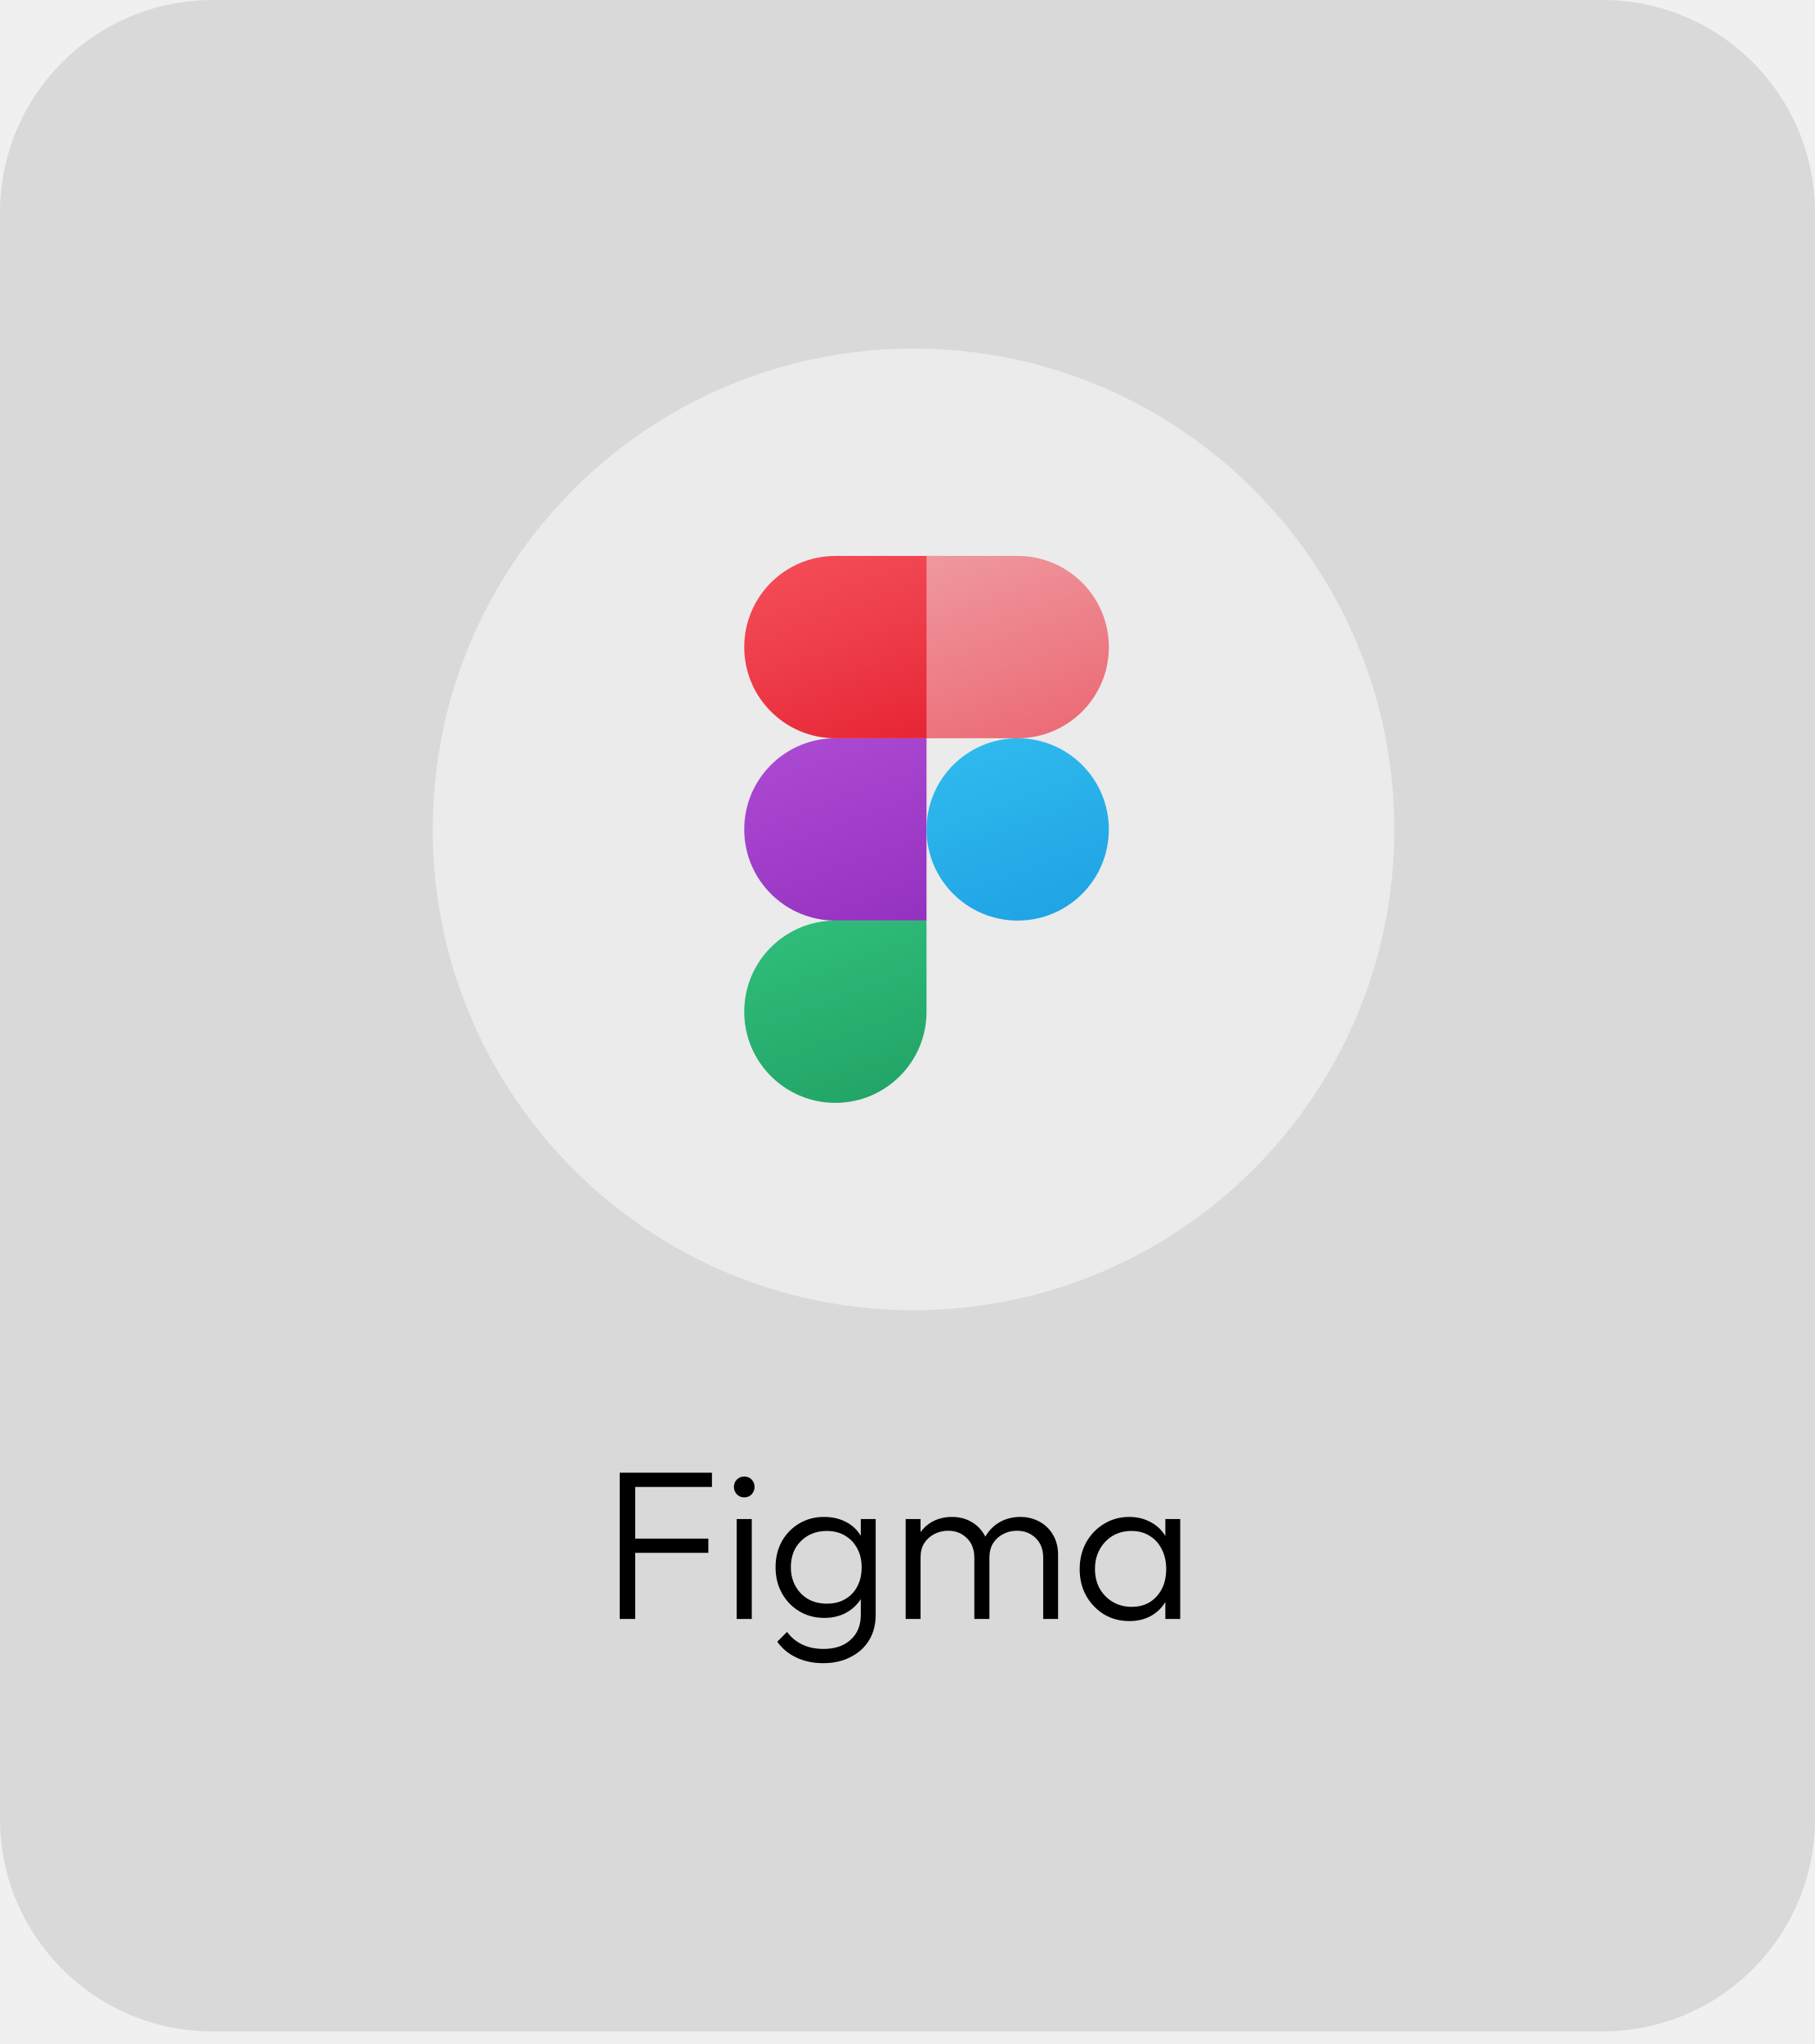
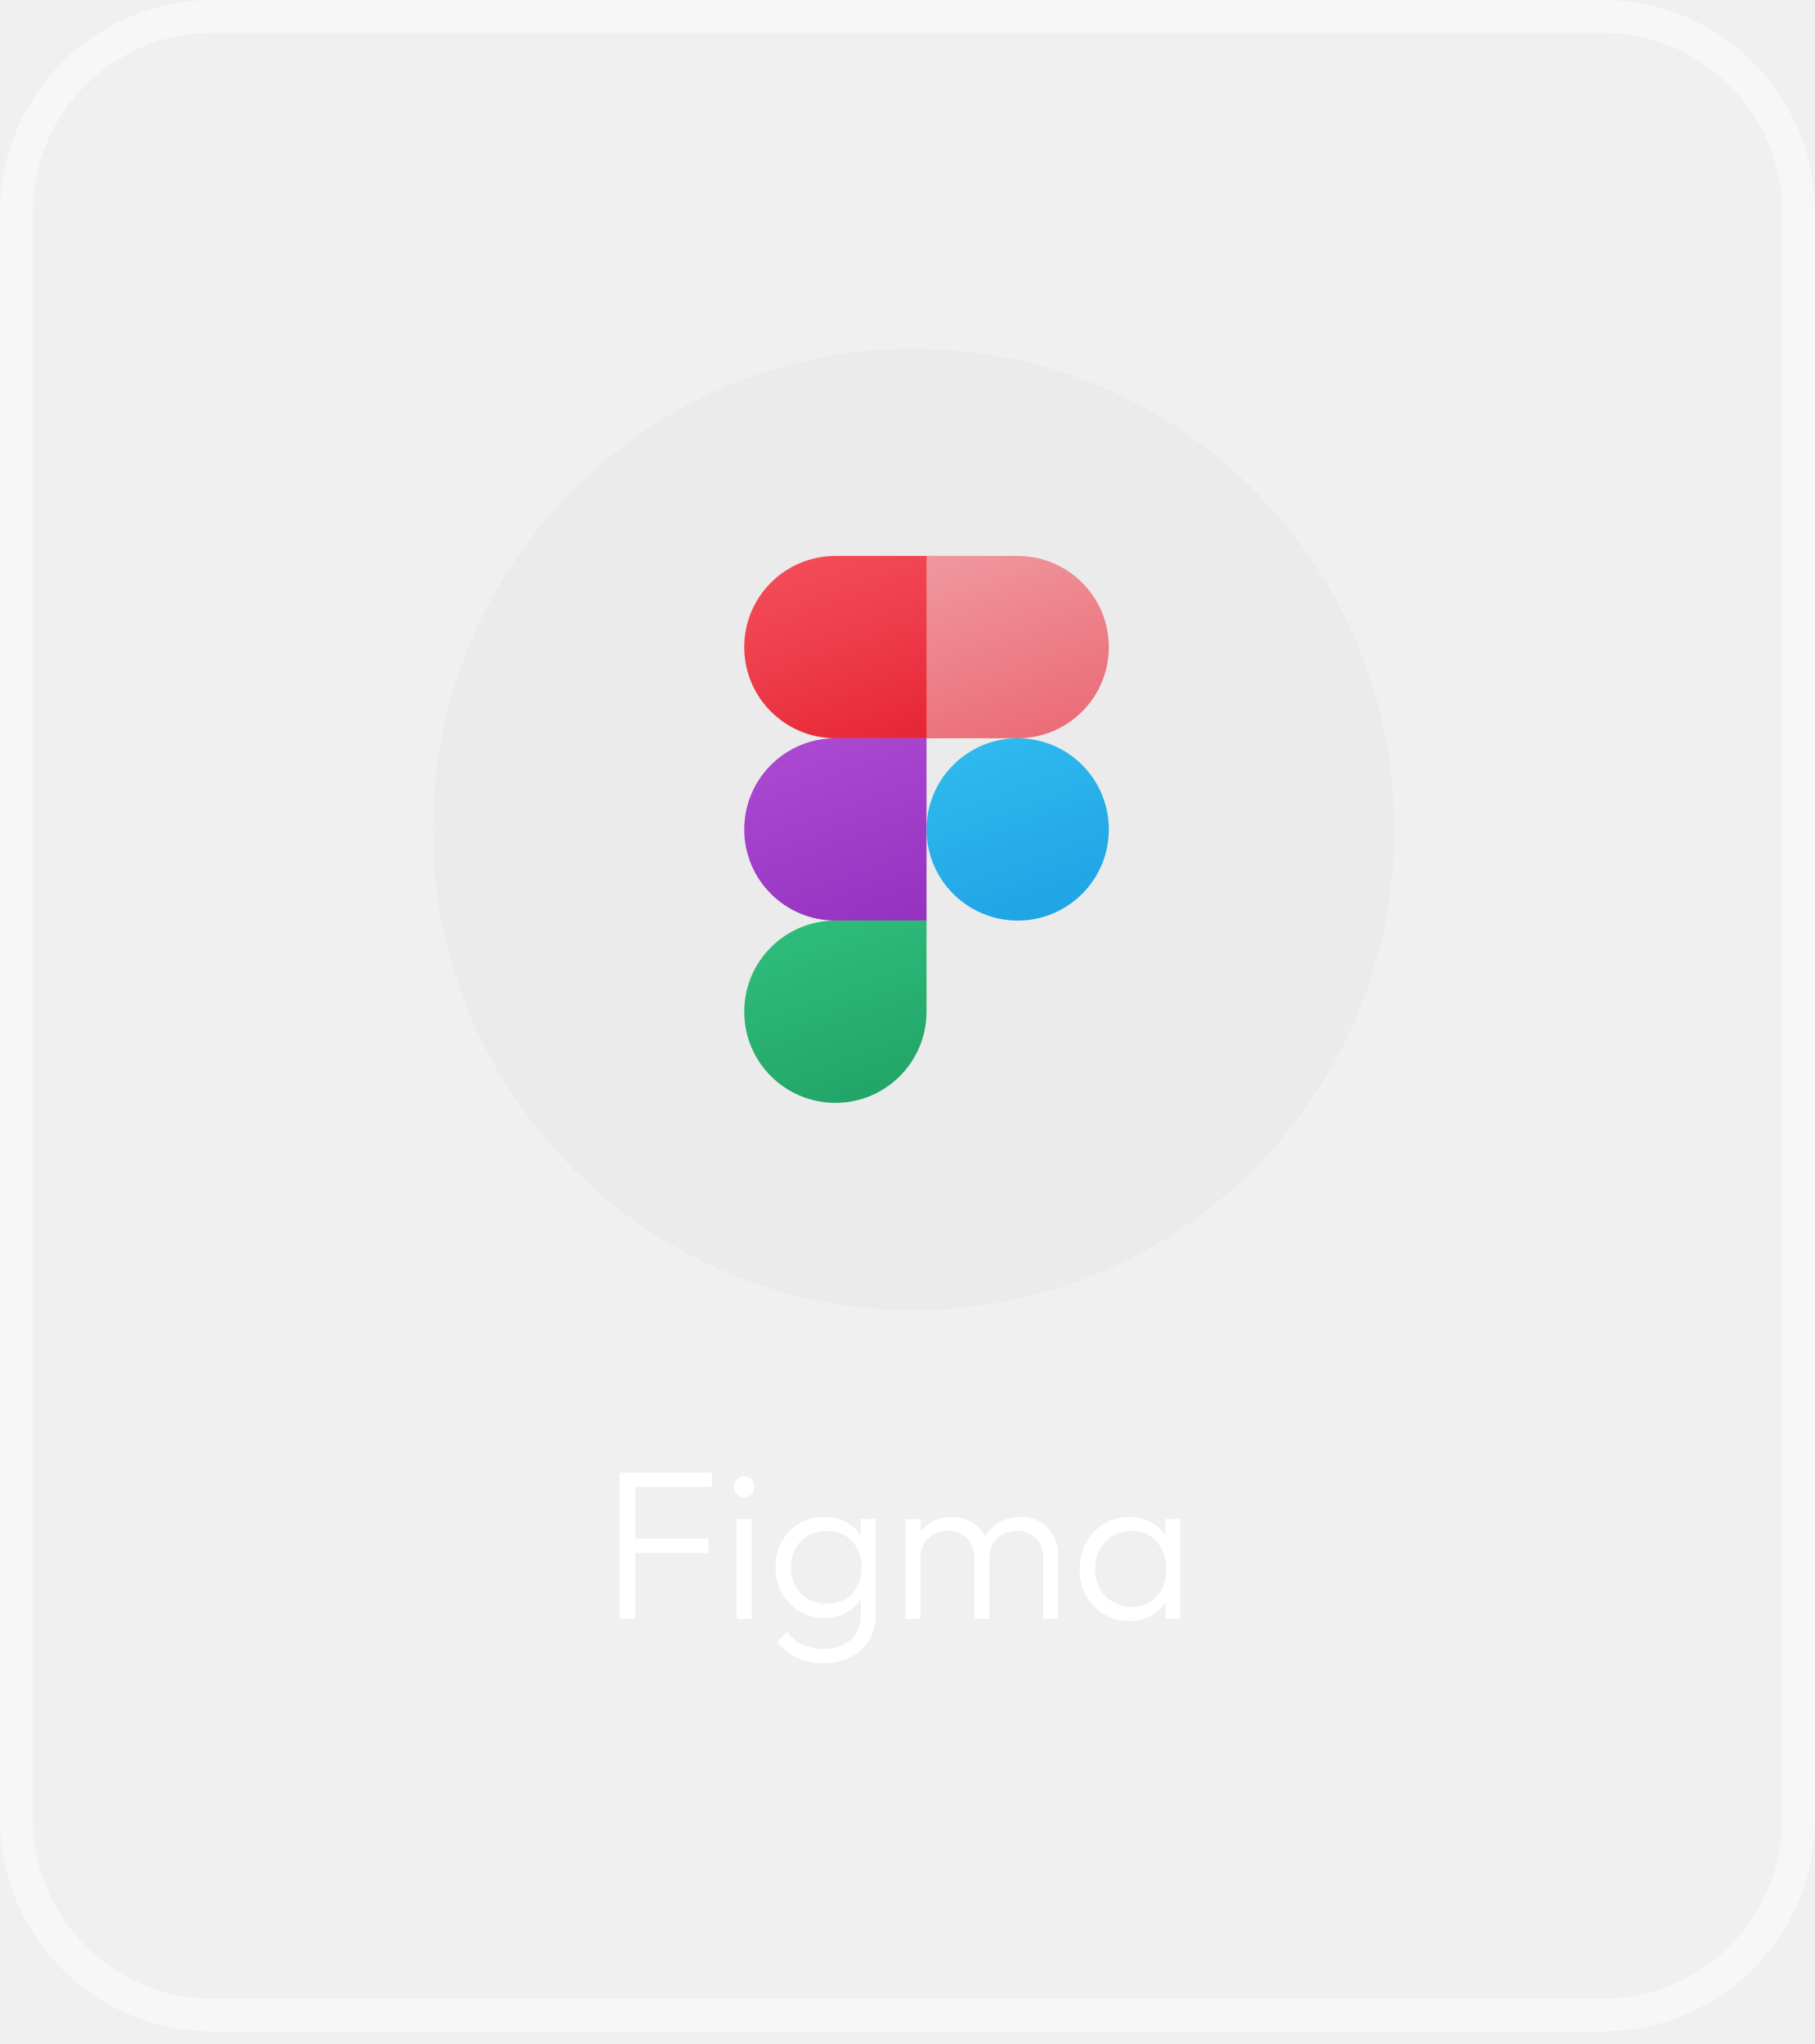
<svg xmlns="http://www.w3.org/2000/svg" width="111" height="125" viewBox="0 0 111 125" fill="none">
-   <rect width="111" height="124.232" rx="13" fill="#D9D9D9" />
+   <rect x="1" y="1" width="109" height="122.232" rx="12" stroke="white" stroke-opacity="0.48" stroke-width="2" />
  <rect x="26.464" y="21.318" width="58.808" height="58.808" rx="29.404" fill="#EBEBEB" />
-   <mask id="mask0_145_179" style="mask-type:luminance" maskUnits="userSpaceOnUse" x="26" y="21" width="60" height="60">
+   <mask id="mask0_222_44" style="mask-type:luminance" maskUnits="userSpaceOnUse" x="26" y="21" width="60" height="60">
    <rect x="26.464" y="21.318" width="58.808" height="58.808" rx="29.404" fill="white" />
  </mask>
-   <g mask="url(#mask0_145_179)">
+   <g mask="url(#mask0_222_44)">
</g>
-   <path d="M57.46 45.147H51.089C48.011 45.147 45.515 42.652 45.515 39.573C45.515 36.494 48.011 33.998 51.089 33.998H57.46V45.147Z" fill="url(#paint0_linear_145_179)" />
-   <path d="M56.664 56.297H51.089C48.011 56.297 45.515 53.801 45.515 50.722C45.515 47.643 48.011 45.148 51.089 45.148H56.664V56.297Z" fill="url(#paint1_linear_145_179)" />
-   <path d="M51.089 67.445C48.011 67.445 45.515 64.95 45.515 61.871C45.515 58.792 48.011 56.297 51.089 56.297H56.664V61.871C56.664 64.95 54.168 67.445 51.089 67.445Z" fill="url(#paint2_linear_145_179)" />
-   <path d="M62.238 45.147H56.664V33.998H62.238C65.317 33.998 67.813 36.494 67.813 39.573C67.813 42.652 65.317 45.147 62.238 45.147Z" fill="url(#paint3_linear_145_179)" />
-   <path d="M62.238 56.297C65.317 56.297 67.813 53.801 67.813 50.722C67.813 47.643 65.317 45.148 62.238 45.148C59.16 45.148 56.664 47.643 56.664 50.722C56.664 53.801 59.16 56.297 62.238 56.297Z" fill="url(#paint4_linear_145_179)" />
-   <path d="M37.899 99.007V90.063H38.848V99.007H37.899ZM38.523 94.964V94.093H43.32V94.964H38.523ZM38.523 90.934V90.063H43.541V90.934H38.523ZM45.054 99.007V92.897H45.977V99.007H45.054ZM45.509 91.571C45.336 91.571 45.188 91.51 45.067 91.389C44.946 91.259 44.885 91.107 44.885 90.934C44.885 90.752 44.946 90.6 45.067 90.479C45.188 90.357 45.336 90.297 45.509 90.297C45.7 90.297 45.851 90.357 45.964 90.479C46.085 90.6 46.146 90.752 46.146 90.934C46.146 91.107 46.085 91.259 45.964 91.389C45.851 91.51 45.7 91.571 45.509 91.571ZM50.343 101.711C49.728 101.711 49.178 101.594 48.692 101.36C48.216 101.134 47.83 100.814 47.535 100.398L48.133 99.8C48.376 100.129 48.684 100.385 49.056 100.567C49.429 100.749 49.867 100.84 50.369 100.84C51.063 100.84 51.613 100.653 52.02 100.281C52.436 99.908 52.644 99.401 52.644 98.76V97.239L52.826 95.848L52.644 94.47V92.897H53.554V98.76C53.554 99.349 53.42 99.865 53.151 100.307C52.883 100.749 52.506 101.091 52.02 101.334C51.544 101.585 50.985 101.711 50.343 101.711ZM50.408 98.942C49.845 98.942 49.338 98.807 48.887 98.539C48.437 98.27 48.081 97.902 47.821 97.434C47.561 96.966 47.431 96.437 47.431 95.848C47.431 95.258 47.557 94.734 47.808 94.275C48.068 93.807 48.424 93.438 48.874 93.17C49.325 92.901 49.832 92.767 50.395 92.767C50.872 92.767 51.297 92.858 51.669 93.04C52.051 93.222 52.354 93.482 52.579 93.82C52.813 94.149 52.956 94.539 53.008 94.99V96.719C52.956 97.161 52.813 97.551 52.579 97.889C52.345 98.218 52.042 98.478 51.669 98.669C51.297 98.851 50.876 98.942 50.408 98.942ZM50.577 98.071C51.002 98.071 51.37 97.98 51.682 97.798C52.003 97.616 52.25 97.36 52.423 97.031C52.605 96.693 52.696 96.298 52.696 95.848C52.696 95.406 52.605 95.02 52.423 94.691C52.25 94.361 52.003 94.101 51.682 93.911C51.362 93.72 50.989 93.625 50.564 93.625C50.14 93.625 49.758 93.72 49.42 93.911C49.091 94.101 48.831 94.361 48.64 94.691C48.458 95.02 48.367 95.406 48.367 95.848C48.367 96.281 48.463 96.667 48.653 97.005C48.844 97.343 49.104 97.607 49.433 97.798C49.763 97.98 50.144 98.071 50.577 98.071ZM55.388 99.007V92.897H56.298V99.007H55.388ZM59.587 99.007V95.263C59.587 94.76 59.435 94.361 59.132 94.067C58.828 93.763 58.447 93.612 57.988 93.612C57.676 93.612 57.39 93.681 57.13 93.82C56.879 93.95 56.675 94.136 56.519 94.379C56.371 94.621 56.298 94.912 56.298 95.25L55.882 95.081C55.882 94.613 55.986 94.205 56.194 93.859C56.402 93.512 56.679 93.243 57.026 93.053C57.381 92.862 57.78 92.767 58.222 92.767C58.655 92.767 59.041 92.862 59.379 93.053C59.725 93.243 59.998 93.512 60.198 93.859C60.406 94.205 60.51 94.617 60.51 95.094V99.007H59.587ZM63.799 99.007V95.263C63.799 94.76 63.647 94.361 63.344 94.067C63.041 93.763 62.655 93.612 62.187 93.612C61.883 93.612 61.602 93.681 61.342 93.82C61.09 93.95 60.887 94.136 60.731 94.379C60.584 94.621 60.51 94.912 60.51 95.25L59.964 95.081C59.99 94.613 60.111 94.205 60.328 93.859C60.553 93.512 60.843 93.243 61.199 93.053C61.563 92.862 61.962 92.767 62.395 92.767C62.828 92.767 63.218 92.862 63.565 93.053C63.92 93.243 64.198 93.512 64.397 93.859C64.605 94.205 64.709 94.617 64.709 95.094V99.007H63.799ZM69.072 99.137C68.491 99.137 67.971 98.998 67.512 98.721C67.053 98.435 66.689 98.053 66.42 97.577C66.16 97.1 66.03 96.563 66.03 95.965C66.03 95.358 66.16 94.816 66.42 94.34C66.689 93.854 67.053 93.473 67.512 93.196C67.971 92.91 68.487 92.767 69.059 92.767C69.527 92.767 69.943 92.862 70.307 93.053C70.68 93.235 70.979 93.495 71.204 93.833C71.438 94.162 71.581 94.548 71.633 94.99V96.901C71.581 97.343 71.438 97.733 71.204 98.071C70.979 98.409 70.68 98.673 70.307 98.864C69.943 99.046 69.531 99.137 69.072 99.137ZM69.215 98.266C69.848 98.266 70.355 98.053 70.736 97.629C71.126 97.204 71.321 96.645 71.321 95.952C71.321 95.492 71.23 95.089 71.048 94.743C70.875 94.387 70.628 94.114 70.307 93.924C69.995 93.724 69.627 93.625 69.202 93.625C68.769 93.625 68.383 93.724 68.045 93.924C67.716 94.123 67.451 94.4 67.252 94.756C67.061 95.102 66.966 95.501 66.966 95.952C66.966 96.402 67.061 96.801 67.252 97.148C67.451 97.494 67.72 97.767 68.058 97.967C68.396 98.166 68.782 98.266 69.215 98.266ZM71.269 99.007V97.369L71.451 95.861L71.269 94.392V92.897H72.179V99.007H71.269Z" fill="black" />
+   <path d="M57.46 45.147H51.089C48.011 45.147 45.515 42.652 45.515 39.573C45.515 36.494 48.011 33.998 51.089 33.998H57.46V45.147Z" fill="url(#paint0_linear_222_44)" />
+   <path d="M56.664 56.297H51.089C48.011 56.297 45.515 53.801 45.515 50.722C45.515 47.643 48.011 45.148 51.089 45.148H56.664V56.297Z" fill="url(#paint1_linear_222_44)" />
+   <path d="M51.089 67.445C48.011 67.445 45.515 64.95 45.515 61.871C45.515 58.792 48.011 56.297 51.089 56.297H56.664V61.871C56.664 64.95 54.168 67.445 51.089 67.445Z" fill="url(#paint2_linear_222_44)" />
+   <path d="M62.238 45.147H56.664V33.998H62.238C65.317 33.998 67.813 36.494 67.813 39.573C67.813 42.652 65.317 45.147 62.238 45.147Z" fill="url(#paint3_linear_222_44)" />
+   <path d="M62.238 56.297C65.317 56.297 67.813 53.801 67.813 50.722C67.813 47.643 65.317 45.148 62.238 45.148C59.16 45.148 56.664 47.643 56.664 50.722C56.664 53.801 59.16 56.297 62.238 56.297Z" fill="url(#paint4_linear_222_44)" />
+   <path d="M37.899 99.007V90.063H38.848V99.007H37.899ZM38.523 94.964V94.093H43.32V94.964H38.523ZM38.523 90.934V90.063H43.541V90.934H38.523ZM45.054 99.007V92.897H45.977V99.007H45.054ZM45.509 91.571C45.336 91.571 45.188 91.51 45.067 91.389C44.946 91.259 44.885 91.107 44.885 90.934C44.885 90.752 44.946 90.6 45.067 90.479C45.188 90.357 45.336 90.297 45.509 90.297C45.7 90.297 45.851 90.357 45.964 90.479C46.085 90.6 46.146 90.752 46.146 90.934C46.146 91.107 46.085 91.259 45.964 91.389C45.851 91.51 45.7 91.571 45.509 91.571ZM50.343 101.711C49.728 101.711 49.178 101.594 48.692 101.36C48.216 101.134 47.83 100.814 47.535 100.398L48.133 99.8C48.376 100.129 48.684 100.385 49.056 100.567C49.429 100.749 49.867 100.84 50.369 100.84C51.063 100.84 51.613 100.653 52.02 100.281C52.436 99.908 52.644 99.401 52.644 98.76V97.239L52.826 95.848L52.644 94.47V92.897H53.554V98.76C53.554 99.349 53.42 99.865 53.151 100.307C52.883 100.749 52.506 101.091 52.02 101.334C51.544 101.585 50.985 101.711 50.343 101.711ZM50.408 98.942C49.845 98.942 49.338 98.807 48.887 98.539C48.437 98.27 48.081 97.902 47.821 97.434C47.561 96.966 47.431 96.437 47.431 95.848C47.431 95.258 47.557 94.734 47.808 94.275C48.068 93.807 48.424 93.438 48.874 93.17C49.325 92.901 49.832 92.767 50.395 92.767C50.872 92.767 51.297 92.858 51.669 93.04C52.051 93.222 52.354 93.482 52.579 93.82C52.813 94.149 52.956 94.539 53.008 94.99V96.719C52.956 97.161 52.813 97.551 52.579 97.889C52.345 98.218 52.042 98.478 51.669 98.669C51.297 98.851 50.876 98.942 50.408 98.942ZM50.577 98.071C51.002 98.071 51.37 97.98 51.682 97.798C52.003 97.616 52.25 97.36 52.423 97.031C52.605 96.693 52.696 96.298 52.696 95.848C52.696 95.406 52.605 95.02 52.423 94.691C52.25 94.361 52.003 94.101 51.682 93.911C51.362 93.72 50.989 93.625 50.564 93.625C50.14 93.625 49.758 93.72 49.42 93.911C49.091 94.101 48.831 94.361 48.64 94.691C48.458 95.02 48.367 95.406 48.367 95.848C48.367 96.281 48.463 96.667 48.653 97.005C48.844 97.343 49.104 97.607 49.433 97.798C49.763 97.98 50.144 98.071 50.577 98.071ZM55.388 99.007V92.897H56.298V99.007H55.388ZM59.587 99.007V95.263C59.587 94.76 59.435 94.361 59.132 94.067C58.828 93.763 58.447 93.612 57.988 93.612C57.676 93.612 57.39 93.681 57.13 93.82C56.879 93.95 56.675 94.136 56.519 94.379C56.371 94.621 56.298 94.912 56.298 95.25L55.882 95.081C55.882 94.613 55.986 94.205 56.194 93.859C56.402 93.512 56.679 93.243 57.026 93.053C57.381 92.862 57.78 92.767 58.222 92.767C58.655 92.767 59.041 92.862 59.379 93.053C59.725 93.243 59.998 93.512 60.198 93.859C60.406 94.205 60.51 94.617 60.51 95.094V99.007H59.587ZM63.799 99.007V95.263C63.799 94.76 63.647 94.361 63.344 94.067C63.041 93.763 62.655 93.612 62.187 93.612C61.883 93.612 61.602 93.681 61.342 93.82C61.09 93.95 60.887 94.136 60.731 94.379C60.584 94.621 60.51 94.912 60.51 95.25L59.964 95.081C59.99 94.613 60.111 94.205 60.328 93.859C60.553 93.512 60.843 93.243 61.199 93.053C61.563 92.862 61.962 92.767 62.395 92.767C62.828 92.767 63.218 92.862 63.565 93.053C63.92 93.243 64.198 93.512 64.397 93.859C64.605 94.205 64.709 94.617 64.709 95.094V99.007H63.799ZM69.072 99.137C68.491 99.137 67.971 98.998 67.512 98.721C67.053 98.435 66.689 98.053 66.42 97.577C66.16 97.1 66.03 96.563 66.03 95.965C66.03 95.358 66.16 94.816 66.42 94.34C66.689 93.854 67.053 93.473 67.512 93.196C67.971 92.91 68.487 92.767 69.059 92.767C69.527 92.767 69.943 92.862 70.307 93.053C70.68 93.235 70.979 93.495 71.204 93.833C71.438 94.162 71.581 94.548 71.633 94.99V96.901C71.581 97.343 71.438 97.733 71.204 98.071C70.979 98.409 70.68 98.673 70.307 98.864C69.943 99.046 69.531 99.137 69.072 99.137ZM69.215 98.266C69.848 98.266 70.355 98.053 70.736 97.629C71.126 97.204 71.321 96.645 71.321 95.952C71.321 95.492 71.23 95.089 71.048 94.743C70.875 94.387 70.628 94.114 70.307 93.924C69.995 93.724 69.627 93.625 69.202 93.625C68.769 93.625 68.383 93.724 68.045 93.924C67.716 94.123 67.451 94.4 67.252 94.756C67.061 95.102 66.966 95.501 66.966 95.952C66.966 96.402 67.061 96.801 67.252 97.148C67.451 97.494 67.72 97.767 68.058 97.967C68.396 98.166 68.782 98.266 69.215 98.266ZM71.269 99.007V97.369L71.451 95.861L71.269 94.392V92.897H72.179V99.007H71.269Z" fill="white" />
  <defs>
-     <linearGradient id="paint0_linear_145_179" x1="49.743" y1="32.486" x2="55.089" y2="47.175" gradientUnits="userSpaceOnUse">
+     <linearGradient id="paint0_linear_222_44" x1="49.743" y1="32.486" x2="55.089" y2="47.175" gradientUnits="userSpaceOnUse">
      <stop stop-color="#F44F5A" />
      <stop offset="0.443" stop-color="#EE3D4A" />
      <stop offset="1" stop-color="#E52030" />
    </linearGradient>
-     <linearGradient id="paint1_linear_145_179" x1="49.21" y1="43.265" x2="54.525" y2="57.866" gradientUnits="userSpaceOnUse">
+     <linearGradient id="paint1_linear_222_44" x1="49.21" y1="43.265" x2="54.525" y2="57.866" gradientUnits="userSpaceOnUse">
      <stop stop-color="#AE4CD5" />
      <stop offset="1" stop-color="#9331BF" />
    </linearGradient>
-     <linearGradient id="paint2_linear_145_179" x1="48.549" y1="52.599" x2="54.132" y2="67.937" gradientUnits="userSpaceOnUse">
+     <linearGradient id="paint2_linear_222_44" x1="48.549" y1="52.599" x2="54.132" y2="67.937" gradientUnits="userSpaceOnUse">
      <stop stop-color="#33C481" />
      <stop offset="1" stop-color="#21A366" />
    </linearGradient>
-     <linearGradient id="paint3_linear_145_179" x1="58.653" y1="32.017" x2="63.926" y2="46.503" gradientUnits="userSpaceOnUse">
+     <linearGradient id="paint3_linear_222_44" x1="58.653" y1="32.017" x2="63.926" y2="46.503" gradientUnits="userSpaceOnUse">
      <stop stop-color="#F09CA2" />
      <stop offset="1" stop-color="#EB6773" />
    </linearGradient>
-     <linearGradient id="paint4_linear_145_179" x1="59.621" y1="43.532" x2="64.513" y2="56.973" gradientUnits="userSpaceOnUse">
+     <linearGradient id="paint4_linear_222_44" x1="59.621" y1="43.532" x2="64.513" y2="56.973" gradientUnits="userSpaceOnUse">
      <stop stop-color="#32BDEF" />
      <stop offset="1" stop-color="#1EA2E4" />
    </linearGradient>
  </defs>
</svg>
